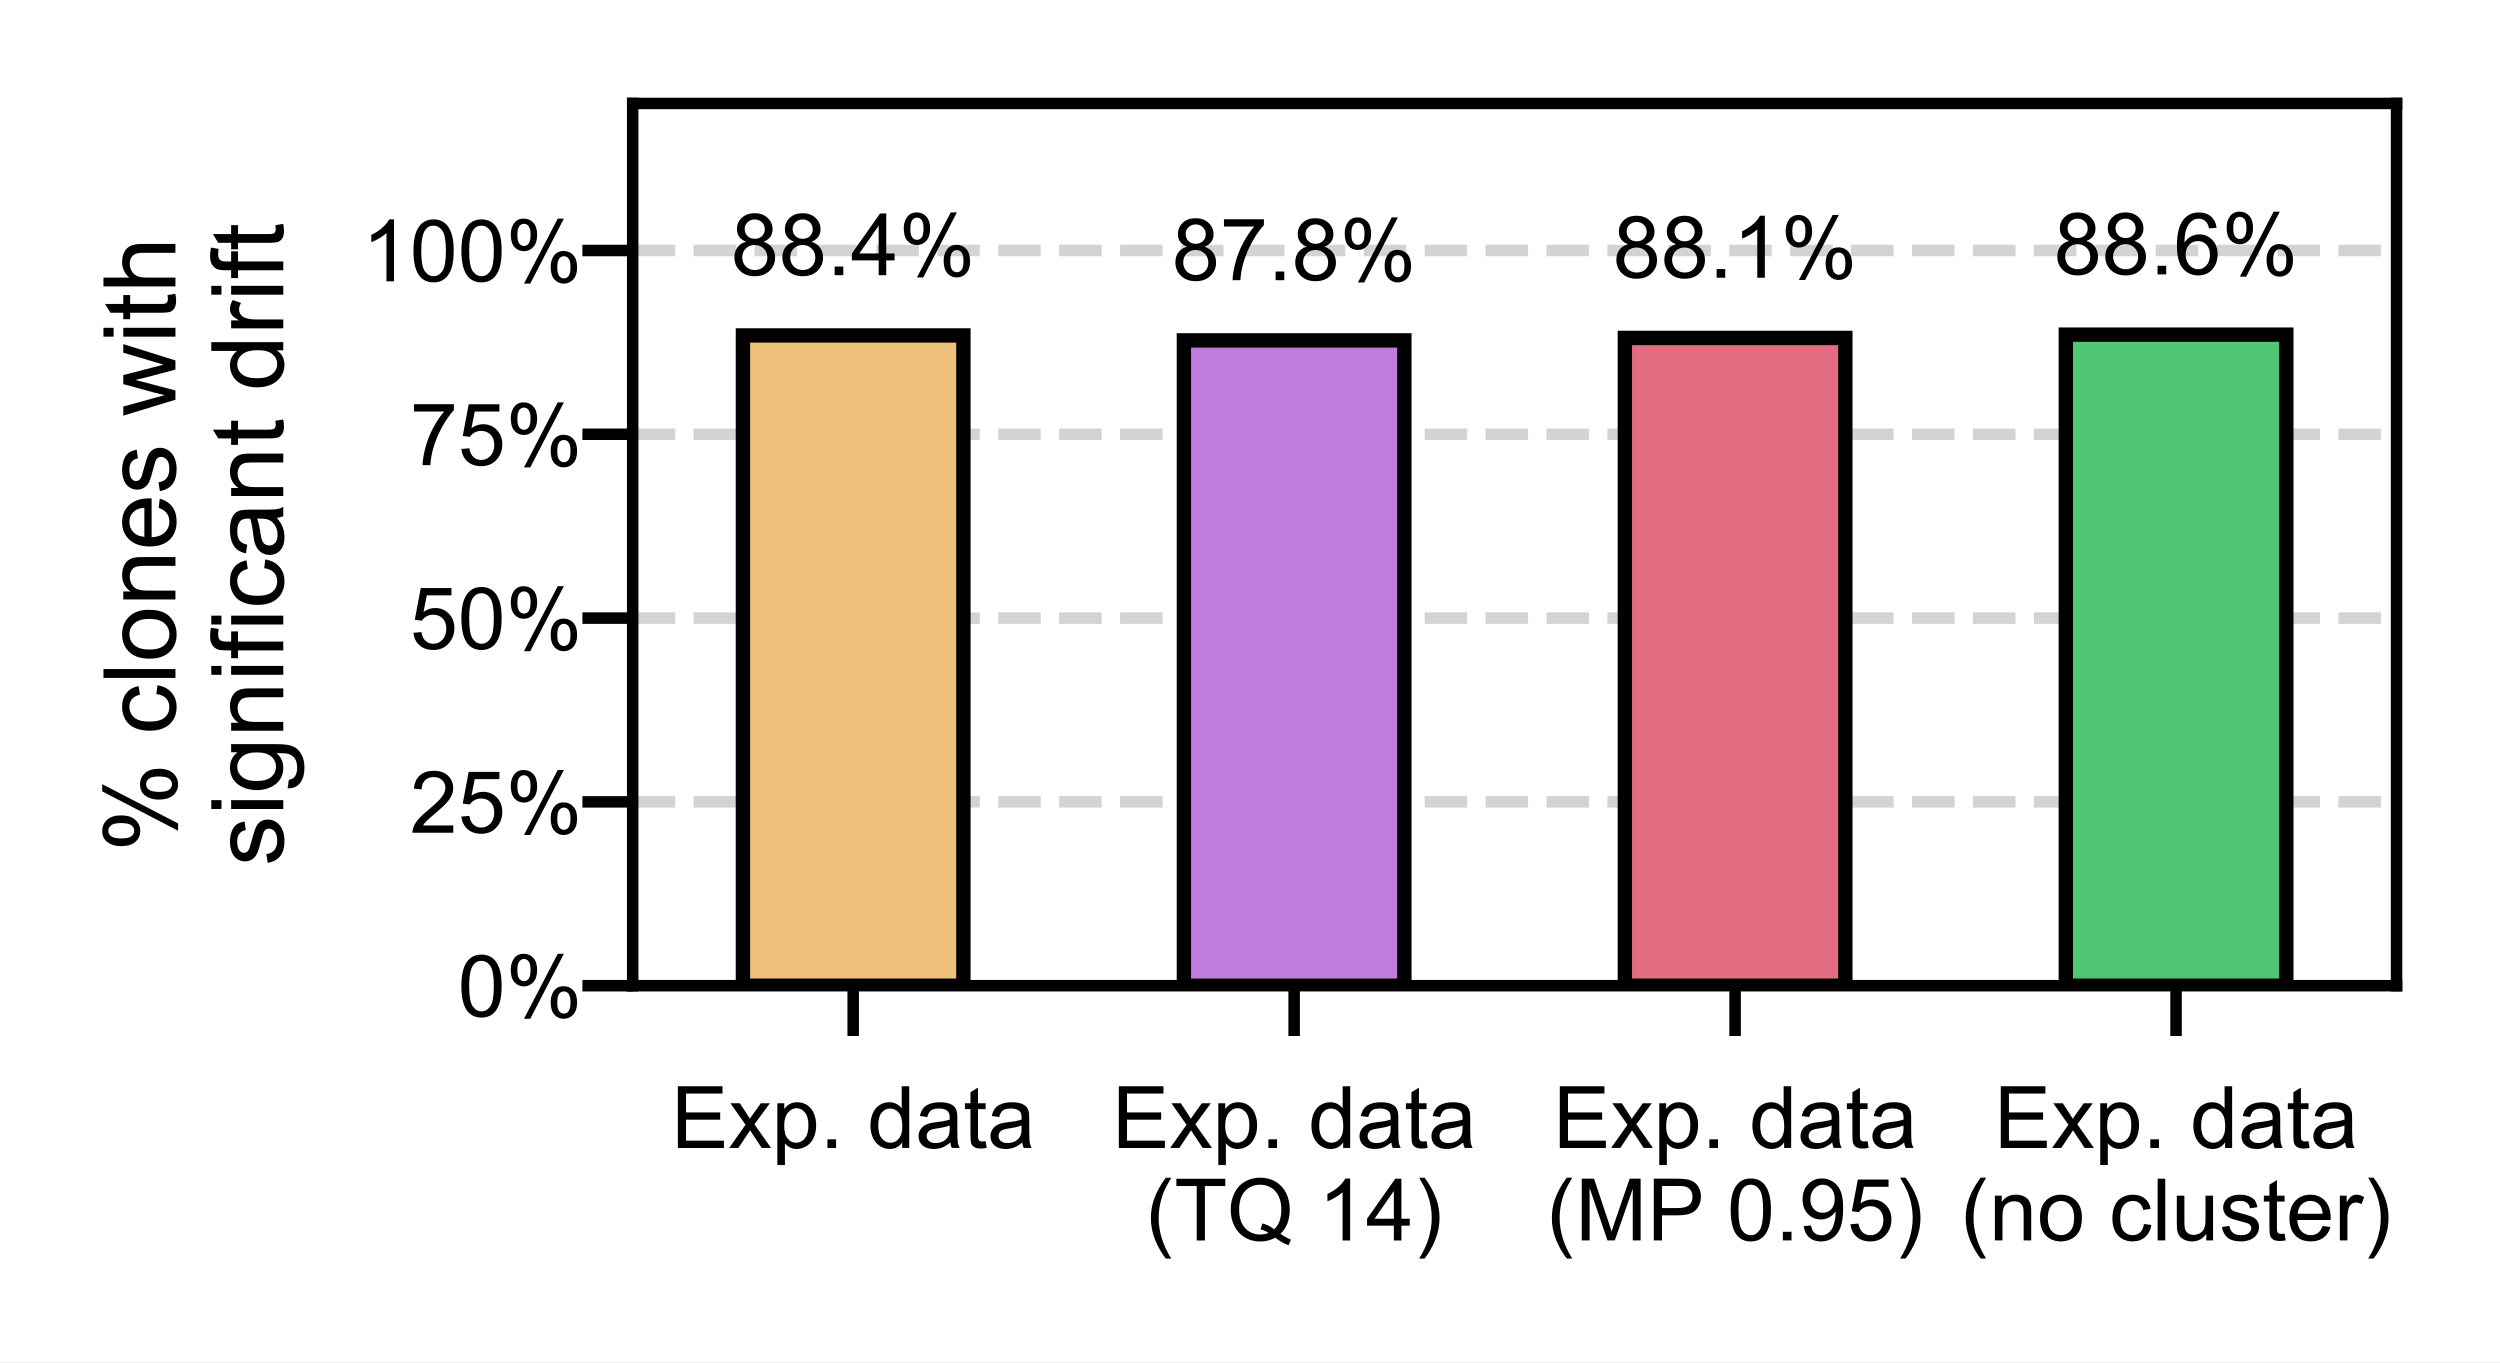
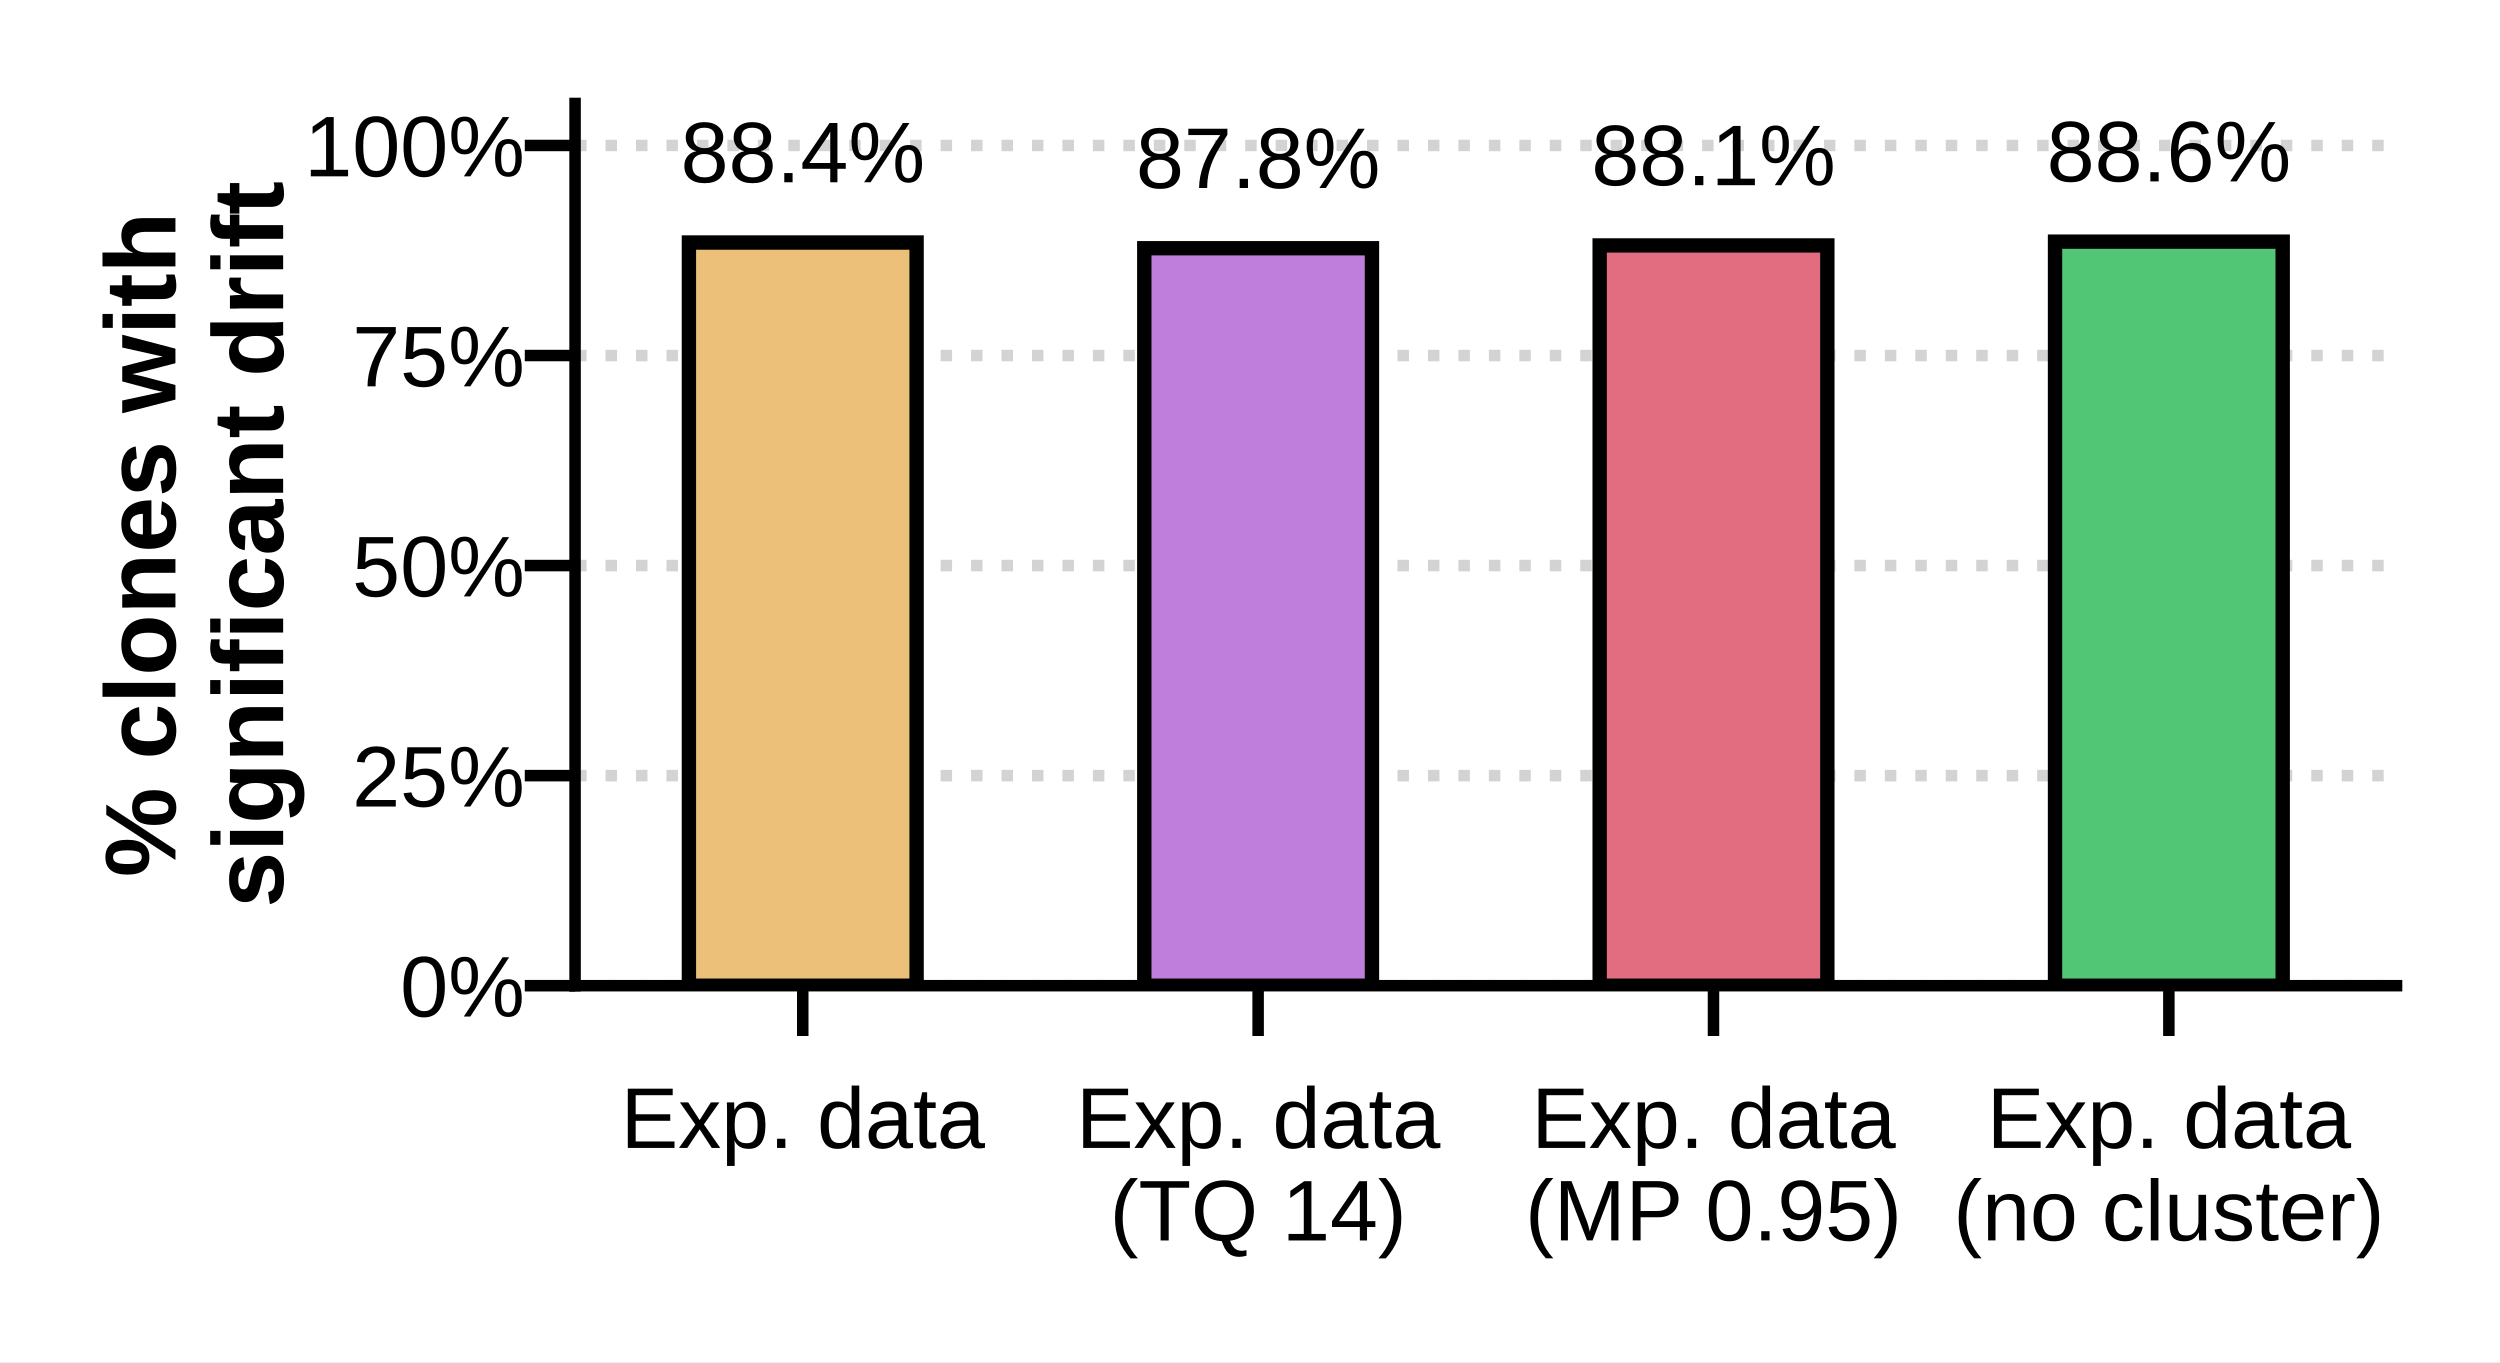
<svg xmlns="http://www.w3.org/2000/svg" xmlns:xlink="http://www.w3.org/1999/xlink" width="174pt" height="94.8pt" viewBox="0 0 174 94.8" version="1.1">
  <defs>
    <style type="text/css">*{stroke-linejoin: round; stroke-linecap: butt}</style>
  </defs>
  <g id="figure_1">
    <g id="patch_1">
      <path d="M 0 94.8  L 174 94.8  L 174 0  L 0 0  z " style="fill: #ffffff" />
    </g>
    <g id="axes_1">
      <g id="patch_2">
-         <path d="M 44.035 68.604  L 166.8 68.604  L 166.8 7.2  L 44.035 7.2  z " style="fill: #ffffff" />
+         <path d="M 40.025 68.604  L 166.8 68.604  L 166.8 7.2  L 40.025 7.2  z " style="fill: #ffffff" />
      </g>
      <g id="matplotlib.axis_1">
        <g id="xtick_1">
          <g id="line2d_1">
            <defs>
-               <path id="m729f05817a" d="M 0 0  L 0 3.5  " style="stroke: #000000; stroke-width: 0.8" />
+               <path id="m76fb6d66a5" d="M 0 0  L 0 3.5  " style="stroke: #000000; stroke-width: 0.8" />
            </defs>
            <g>
-               <use xlink:href="#m729f05817a" x="59.381" y="68.604" style="stroke: #000000; stroke-width: 0.8" />
+               <use xlink:href="#m76fb6d66a5" x="55.872" y="68.604" style="stroke: #000000; stroke-width: 0.8" />
            </g>
          </g>
          <g id="text_1">
-             <g transform="translate(46.70598 79.89833) scale(0.06 -0.06)">
-               <defs>
-                 <path id="ArialMT-45" d="M 506 0  L 506 4581  L 3819 4581  L 3819 4041  L 1113 4041  L 1113 2638  L 3647 2638  L 3647 2100  L 1113 2100  L 1113 541  L 3925 541  L 3925 0  L 506 0  z " transform="scale(0.015625)" />
-                 <path id="ArialMT-78" d="M 47 0  L 1259 1725  L 138 3319  L 841 3319  L 1350 2541  Q 1494 2319 1581 2169  Q 1719 2375 1834 2534  L 2394 3319  L 3066 3319  L 1919 1756  L 3153 0  L 2463 0  L 1781 1031  L 1600 1309  L 728 0  L 47 0  z " transform="scale(0.015625)" />
-                 <path id="ArialMT-70" d="M 422 -1272  L 422 3319  L 934 3319  L 934 2888  Q 1116 3141 1344 3267  Q 1572 3394 1897 3394  Q 2322 3394 2647 3175  Q 2972 2956 3137 2557  Q 3303 2159 3303 1684  Q 3303 1175 3120 767  Q 2938 359 2589 142  Q 2241 -75 1856 -75  Q 1575 -75 1351 44  Q 1128 163 984 344  L 984 -1272  L 422 -1272  z M 931 1641  Q 931 1000 1190 694  Q 1450 388 1819 388  Q 2194 388 2461 705  Q 2728 1022 2728 1688  Q 2728 2322 2467 2637  Q 2206 2953 1844 2953  Q 1484 2953 1207 2617  Q 931 2281 931 1641  z " transform="scale(0.015625)" />
-                 <path id="ArialMT-2e" d="M 581 0  L 581 641  L 1222 641  L 1222 0  L 581 0  z " transform="scale(0.015625)" />
-                 <path id="ArialMT-20" transform="scale(0.015625)" />
-                 <path id="ArialMT-64" d="M 2575 0  L 2575 419  Q 2259 -75 1647 -75  Q 1250 -75 917 144  Q 584 363 401 755  Q 219 1147 219 1656  Q 219 2153 384 2558  Q 550 2963 881 3178  Q 1213 3394 1622 3394  Q 1922 3394 2156 3267  Q 2391 3141 2538 2938  L 2538 4581  L 3097 4581  L 3097 0  L 2575 0  z M 797 1656  Q 797 1019 1065 703  Q 1334 388 1700 388  Q 2069 388 2326 689  Q 2584 991 2584 1609  Q 2584 2291 2321 2609  Q 2059 2928 1675 2928  Q 1300 2928 1048 2622  Q 797 2316 797 1656  z " transform="scale(0.015625)" />
-                 <path id="ArialMT-61" d="M 2588 409  Q 2275 144 1986 34  Q 1697 -75 1366 -75  Q 819 -75 525 192  Q 231 459 231 875  Q 231 1119 342 1320  Q 453 1522 633 1644  Q 813 1766 1038 1828  Q 1203 1872 1538 1913  Q 2219 1994 2541 2106  Q 2544 2222 2544 2253  Q 2544 2597 2384 2738  Q 2169 2928 1744 2928  Q 1347 2928 1158 2789  Q 969 2650 878 2297  L 328 2372  Q 403 2725 575 2942  Q 747 3159 1072 3276  Q 1397 3394 1825 3394  Q 2250 3394 2515 3294  Q 2781 3194 2906 3042  Q 3031 2891 3081 2659  Q 3109 2516 3109 2141  L 3109 1391  Q 3109 606 3145 398  Q 3181 191 3288 0  L 2700 0  Q 2613 175 2588 409  z M 2541 1666  Q 2234 1541 1622 1453  Q 1275 1403 1131 1340  Q 988 1278 909 1158  Q 831 1038 831 891  Q 831 666 1001 516  Q 1172 366 1500 366  Q 1825 366 2078 508  Q 2331 650 2450 897  Q 2541 1088 2541 1459  L 2541 1666  z " transform="scale(0.015625)" />
-                 <path id="ArialMT-74" d="M 1650 503  L 1731 6  Q 1494 -44 1306 -44  Q 1000 -44 831 53  Q 663 150 594 308  Q 525 466 525 972  L 525 2881  L 113 2881  L 113 3319  L 525 3319  L 525 4141  L 1084 4478  L 1084 3319  L 1650 3319  L 1650 2881  L 1084 2881  L 1084 941  Q 1084 700 1114 631  Q 1144 563 1211 522  Q 1278 481 1403 481  Q 1497 481 1650 503  z " transform="scale(0.015625)" />
-               </defs>
-               <use xlink:href="#ArialMT-45" />
-               <use xlink:href="#ArialMT-78" transform="translate(66.69922 0)" />
-               <use xlink:href="#ArialMT-70" transform="translate(116.6992 0)" />
-               <use xlink:href="#ArialMT-2e" transform="translate(172.3145 0)" />
-               <use xlink:href="#ArialMT-20" transform="translate(200.0977 0)" />
-               <use xlink:href="#ArialMT-64" transform="translate(227.8809 0)" />
-               <use xlink:href="#ArialMT-61" transform="translate(283.4961 0)" />
-               <use xlink:href="#ArialMT-74" transform="translate(339.1113 0)" />
-               <use xlink:href="#ArialMT-61" transform="translate(366.8945 0)" />
-             </g>
+             <text style="font-size: 6px; font-family: 'Arial'; text-anchor: middle" x="55.872" y="79.898" transform="rotate(-0 55.8719 79.89833)">Exp. data</text>
          </g>
        </g>
        <g id="xtick_2">
          <g id="line2d_2">
            <g>
-               <use xlink:href="#m729f05817a" x="90.072" y="68.604" style="stroke: #000000; stroke-width: 0.8" />
+               <use xlink:href="#m76fb6d66a5" x="87.566" y="68.604" style="stroke: #000000; stroke-width: 0.8" />
            </g>
          </g>
          <g id="text_2">
-             <g transform="translate(77.39713 79.89833) scale(0.06 -0.06)">
-               <use xlink:href="#ArialMT-45" />
-               <use xlink:href="#ArialMT-78" transform="translate(66.69922 0)" />
-               <use xlink:href="#ArialMT-70" transform="translate(116.6992 0)" />
-               <use xlink:href="#ArialMT-2e" transform="translate(172.3145 0)" />
-               <use xlink:href="#ArialMT-20" transform="translate(200.0977 0)" />
-               <use xlink:href="#ArialMT-64" transform="translate(227.8809 0)" />
-               <use xlink:href="#ArialMT-61" transform="translate(283.4961 0)" />
-               <use xlink:href="#ArialMT-74" transform="translate(339.1113 0)" />
-               <use xlink:href="#ArialMT-61" transform="translate(366.8945 0)" />
-             </g>
-             <g transform="translate(79.73806 86.33671) scale(0.06 -0.06)">
-               <defs>
-                 <path id="ArialMT-28" d="M 1497 -1347  Q 1031 -759 709 28  Q 388 816 388 1659  Q 388 2403 628 3084  Q 909 3875 1497 4659  L 1900 4659  Q 1522 4009 1400 3731  Q 1209 3300 1100 2831  Q 966 2247 966 1656  Q 966 153 1900 -1347  L 1497 -1347  z " transform="scale(0.015625)" />
-                 <path id="ArialMT-54" d="M 1659 0  L 1659 4041  L 150 4041  L 150 4581  L 3781 4581  L 3781 4041  L 2266 4041  L 2266 0  L 1659 0  z " transform="scale(0.015625)" />
-                 <path id="ArialMT-51" d="M 3966 491  Q 4388 200 4744 66  L 4566 -356  Q 4072 -178 3581 206  Q 3072 -78 2456 -78  Q 1834 -78 1328 222  Q 822 522 548 1065  Q 275 1609 275 2291  Q 275 2969 550 3525  Q 825 4081 1333 4372  Q 1841 4663 2469 4663  Q 3103 4663 3612 4361  Q 4122 4059 4389 3517  Q 4656 2975 4656 2294  Q 4656 1728 4484 1276  Q 4313 825 3966 491  z M 2631 1266  Q 3156 1119 3497 828  Q 4031 1316 4031 2294  Q 4031 2850 3842 3265  Q 3653 3681 3289 3911  Q 2925 4141 2472 4141  Q 1794 4141 1347 3677  Q 900 3213 900 2291  Q 900 1397 1342 919  Q 1784 441 2472 441  Q 2797 441 3084 563  Q 2800 747 2484 825  L 2631 1266  z " transform="scale(0.015625)" />
-                 <path id="ArialMT-31" d="M 2384 0  L 1822 0  L 1822 3584  Q 1619 3391 1289 3197  Q 959 3003 697 2906  L 697 3450  Q 1169 3672 1522 3987  Q 1875 4303 2022 4600  L 2384 4600  L 2384 0  z " transform="scale(0.015625)" />
-                 <path id="ArialMT-34" d="M 2069 0  L 2069 1097  L 81 1097  L 81 1613  L 2172 4581  L 2631 4581  L 2631 1613  L 3250 1613  L 3250 1097  L 2631 1097  L 2631 0  L 2069 0  z M 2069 1613  L 2069 3678  L 634 1613  L 2069 1613  z " transform="scale(0.015625)" />
-                 <path id="ArialMT-29" d="M 791 -1347  L 388 -1347  Q 1322 153 1322 1656  Q 1322 2244 1188 2822  Q 1081 3291 891 3722  Q 769 4003 388 4659  L 791 4659  Q 1378 3875 1659 3084  Q 1900 2403 1900 1659  Q 1900 816 1576 28  Q 1253 -759 791 -1347  z " transform="scale(0.015625)" />
-               </defs>
-               <use xlink:href="#ArialMT-28" />
-               <use xlink:href="#ArialMT-54" transform="translate(33.30078 0)" />
-               <use xlink:href="#ArialMT-51" transform="translate(94.38477 0)" />
-               <use xlink:href="#ArialMT-20" transform="translate(172.168 0)" />
-               <use xlink:href="#ArialMT-31" transform="translate(199.9512 0)" />
-               <use xlink:href="#ArialMT-34" transform="translate(255.5664 0)" />
-               <use xlink:href="#ArialMT-29" transform="translate(311.1816 0)" />
-             </g>
+             <text style="font-size: 6px; font-family: 'Arial'" transform="translate(74.89097 79.89833)">Exp. data</text>
+             <text style="font-size: 6px; font-family: 'Arial'" transform="translate(77.23191 86.33671)">(TQ 14)</text>
          </g>
        </g>
        <g id="xtick_3">
          <g id="line2d_3">
            <g>
-               <use xlink:href="#m729f05817a" x="120.763" y="68.604" style="stroke: #000000; stroke-width: 0.8" />
+               <use xlink:href="#m76fb6d66a5" x="119.259" y="68.604" style="stroke: #000000; stroke-width: 0.8" />
            </g>
          </g>
          <g id="text_3">
-             <g transform="translate(108.0883 79.89833) scale(0.06 -0.06)">
-               <use xlink:href="#ArialMT-45" />
-               <use xlink:href="#ArialMT-78" transform="translate(66.69922 0)" />
-               <use xlink:href="#ArialMT-70" transform="translate(116.6992 0)" />
-               <use xlink:href="#ArialMT-2e" transform="translate(172.3145 0)" />
-               <use xlink:href="#ArialMT-20" transform="translate(200.0977 0)" />
-               <use xlink:href="#ArialMT-64" transform="translate(227.8809 0)" />
-               <use xlink:href="#ArialMT-61" transform="translate(283.4961 0)" />
-               <use xlink:href="#ArialMT-74" transform="translate(339.1113 0)" />
-               <use xlink:href="#ArialMT-61" transform="translate(366.8945 0)" />
-             </g>
-             <g transform="translate(107.6458 86.33221) scale(0.06 -0.06)">
-               <defs>
-                 <path id="ArialMT-4d" d="M 475 0  L 475 4581  L 1388 4581  L 2472 1338  Q 2622 884 2691 659  Q 2769 909 2934 1394  L 4031 4581  L 4847 4581  L 4847 0  L 4263 0  L 4263 3834  L 2931 0  L 2384 0  L 1059 3900  L 1059 0  L 475 0  z " transform="scale(0.015625)" />
-                 <path id="ArialMT-50" d="M 494 0  L 494 4581  L 2222 4581  Q 2678 4581 2919 4538  Q 3256 4481 3484 4323  Q 3713 4166 3852 3881  Q 3991 3597 3991 3256  Q 3991 2672 3619 2267  Q 3247 1863 2275 1863  L 1100 1863  L 1100 0  L 494 0  z M 1100 2403  L 2284 2403  Q 2872 2403 3119 2622  Q 3366 2841 3366 3238  Q 3366 3525 3220 3729  Q 3075 3934 2838 4000  Q 2684 4041 2272 4041  L 1100 4041  L 1100 2403  z " transform="scale(0.015625)" />
-                 <path id="ArialMT-30" d="M 266 2259  Q 266 3072 433 3567  Q 600 4063 929 4331  Q 1259 4600 1759 4600  Q 2128 4600 2406 4451  Q 2684 4303 2865 4023  Q 3047 3744 3150 3342  Q 3253 2941 3253 2259  Q 3253 1453 3087 958  Q 2922 463 2592 192  Q 2263 -78 1759 -78  Q 1097 -78 719 397  Q 266 969 266 2259  z M 844 2259  Q 844 1131 1108 757  Q 1372 384 1759 384  Q 2147 384 2411 759  Q 2675 1134 2675 2259  Q 2675 3391 2411 3762  Q 2147 4134 1753 4134  Q 1366 4134 1134 3806  Q 844 3388 844 2259  z " transform="scale(0.015625)" />
-                 <path id="ArialMT-39" d="M 350 1059  L 891 1109  Q 959 728 1153 556  Q 1347 384 1650 384  Q 1909 384 2104 503  Q 2300 622 2425 820  Q 2550 1019 2634 1356  Q 2719 1694 2719 2044  Q 2719 2081 2716 2156  Q 2547 1888 2255 1720  Q 1963 1553 1622 1553  Q 1053 1553 659 1965  Q 266 2378 266 3053  Q 266 3750 677 4175  Q 1088 4600 1706 4600  Q 2153 4600 2523 4359  Q 2894 4119 3086 3673  Q 3278 3228 3278 2384  Q 3278 1506 3087 986  Q 2897 466 2520 194  Q 2144 -78 1638 -78  Q 1100 -78 759 220  Q 419 519 350 1059  z M 2653 3081  Q 2653 3566 2395 3850  Q 2138 4134 1775 4134  Q 1400 4134 1122 3828  Q 844 3522 844 3034  Q 844 2597 1108 2323  Q 1372 2050 1759 2050  Q 2150 2050 2401 2323  Q 2653 2597 2653 3081  z " transform="scale(0.015625)" />
-                 <path id="ArialMT-35" d="M 266 1200  L 856 1250  Q 922 819 1161 601  Q 1400 384 1738 384  Q 2144 384 2425 690  Q 2706 997 2706 1503  Q 2706 1984 2436 2262  Q 2166 2541 1728 2541  Q 1456 2541 1237 2417  Q 1019 2294 894 2097  L 366 2166  L 809 4519  L 3088 4519  L 3088 3981  L 1259 3981  L 1013 2750  Q 1425 3038 1878 3038  Q 2478 3038 2890 2622  Q 3303 2206 3303 1553  Q 3303 931 2941 478  Q 2500 -78 1738 -78  Q 1113 -78 717 272  Q 322 622 266 1200  z " transform="scale(0.015625)" />
-               </defs>
-               <use xlink:href="#ArialMT-28" />
-               <use xlink:href="#ArialMT-4d" transform="translate(33.30078 0)" />
-               <use xlink:href="#ArialMT-50" transform="translate(116.6016 0)" />
-               <use xlink:href="#ArialMT-20" transform="translate(181.5508 0)" />
-               <use xlink:href="#ArialMT-30" transform="translate(209.334 0)" />
-               <use xlink:href="#ArialMT-2e" transform="translate(264.9492 0)" />
-               <use xlink:href="#ArialMT-39" transform="translate(292.7324 0)" />
-               <use xlink:href="#ArialMT-35" transform="translate(348.3477 0)" />
-               <use xlink:href="#ArialMT-29" transform="translate(403.9629 0)" />
-             </g>
+             <text style="font-size: 6px; font-family: 'Arial'" transform="translate(106.5846 79.89833)">Exp. data</text>
+             <text style="font-size: 6px; font-family: 'Arial'" transform="translate(106.1421 86.33221)">(MP 0.95)</text>
          </g>
        </g>
        <g id="xtick_4">
          <g id="line2d_4">
            <g>
-               <use xlink:href="#m729f05817a" x="151.454" y="68.604" style="stroke: #000000; stroke-width: 0.8" />
+               <use xlink:href="#m76fb6d66a5" x="150.953" y="68.604" style="stroke: #000000; stroke-width: 0.8" />
            </g>
          </g>
          <g id="text_4">
-             <g transform="translate(138.7794 79.89833) scale(0.06 -0.06)">
-               <use xlink:href="#ArialMT-45" />
-               <use xlink:href="#ArialMT-78" transform="translate(66.69922 0)" />
-               <use xlink:href="#ArialMT-70" transform="translate(116.6992 0)" />
-               <use xlink:href="#ArialMT-2e" transform="translate(172.3145 0)" />
-               <use xlink:href="#ArialMT-20" transform="translate(200.0977 0)" />
-               <use xlink:href="#ArialMT-64" transform="translate(227.8809 0)" />
-               <use xlink:href="#ArialMT-61" transform="translate(283.4961 0)" />
-               <use xlink:href="#ArialMT-74" transform="translate(339.1113 0)" />
-               <use xlink:href="#ArialMT-61" transform="translate(366.8945 0)" />
-             </g>
-             <g transform="translate(136.4507 86.33221) scale(0.06 -0.06)">
-               <defs>
-                 <path id="ArialMT-6e" d="M 422 0  L 422 3319  L 928 3319  L 928 2847  Q 1294 3394 1984 3394  Q 2284 3394 2536 3286  Q 2788 3178 2913 3003  Q 3038 2828 3088 2588  Q 3119 2431 3119 2041  L 3119 0  L 2556 0  L 2556 2019  Q 2556 2363 2490 2533  Q 2425 2703 2258 2804  Q 2091 2906 1866 2906  Q 1506 2906 1245 2678  Q 984 2450 984 1813  L 984 0  L 422 0  z " transform="scale(0.015625)" />
-                 <path id="ArialMT-6f" d="M 213 1659  Q 213 2581 725 3025  Q 1153 3394 1769 3394  Q 2453 3394 2887 2945  Q 3322 2497 3322 1706  Q 3322 1066 3130 698  Q 2938 331 2570 128  Q 2203 -75 1769 -75  Q 1072 -75 642 372  Q 213 819 213 1659  z M 791 1659  Q 791 1022 1069 705  Q 1347 388 1769 388  Q 2188 388 2466 706  Q 2744 1025 2744 1678  Q 2744 2294 2464 2611  Q 2184 2928 1769 2928  Q 1347 2928 1069 2612  Q 791 2297 791 1659  z " transform="scale(0.015625)" />
-                 <path id="ArialMT-63" d="M 2588 1216  L 3141 1144  Q 3050 572 2676 248  Q 2303 -75 1759 -75  Q 1078 -75 664 370  Q 250 816 250 1647  Q 250 2184 428 2587  Q 606 2991 970 3192  Q 1334 3394 1763 3394  Q 2303 3394 2647 3120  Q 2991 2847 3088 2344  L 2541 2259  Q 2463 2594 2264 2762  Q 2066 2931 1784 2931  Q 1359 2931 1093 2626  Q 828 2322 828 1663  Q 828 994 1084 691  Q 1341 388 1753 388  Q 2084 388 2306 591  Q 2528 794 2588 1216  z " transform="scale(0.015625)" />
-                 <path id="ArialMT-6c" d="M 409 0  L 409 4581  L 972 4581  L 972 0  L 409 0  z " transform="scale(0.015625)" />
-                 <path id="ArialMT-75" d="M 2597 0  L 2597 488  Q 2209 -75 1544 -75  Q 1250 -75 995 37  Q 741 150 617 320  Q 494 491 444 738  Q 409 903 409 1263  L 409 3319  L 972 3319  L 972 1478  Q 972 1038 1006 884  Q 1059 663 1231 536  Q 1403 409 1656 409  Q 1909 409 2131 539  Q 2353 669 2445 892  Q 2538 1116 2538 1541  L 2538 3319  L 3100 3319  L 3100 0  L 2597 0  z " transform="scale(0.015625)" />
-                 <path id="ArialMT-73" d="M 197 991  L 753 1078  Q 800 744 1014 566  Q 1228 388 1613 388  Q 2000 388 2187 545  Q 2375 703 2375 916  Q 2375 1106 2209 1216  Q 2094 1291 1634 1406  Q 1016 1563 777 1677  Q 538 1791 414 1992  Q 291 2194 291 2438  Q 291 2659 392 2848  Q 494 3038 669 3163  Q 800 3259 1026 3326  Q 1253 3394 1513 3394  Q 1903 3394 2198 3281  Q 2494 3169 2634 2976  Q 2775 2784 2828 2463  L 2278 2388  Q 2241 2644 2061 2787  Q 1881 2931 1553 2931  Q 1166 2931 1000 2803  Q 834 2675 834 2503  Q 834 2394 903 2306  Q 972 2216 1119 2156  Q 1203 2125 1616 2013  Q 2213 1853 2448 1751  Q 2684 1650 2818 1456  Q 2953 1263 2953 975  Q 2953 694 2789 445  Q 2625 197 2315 61  Q 2006 -75 1616 -75  Q 969 -75 630 194  Q 291 463 197 991  z " transform="scale(0.015625)" />
-                 <path id="ArialMT-65" d="M 2694 1069  L 3275 997  Q 3138 488 2766 206  Q 2394 -75 1816 -75  Q 1088 -75 661 373  Q 234 822 234 1631  Q 234 2469 665 2931  Q 1097 3394 1784 3394  Q 2450 3394 2872 2941  Q 3294 2488 3294 1666  Q 3294 1616 3291 1516  L 816 1516  Q 847 969 1125 678  Q 1403 388 1819 388  Q 2128 388 2347 550  Q 2566 713 2694 1069  z M 847 1978  L 2700 1978  Q 2663 2397 2488 2606  Q 2219 2931 1791 2931  Q 1403 2931 1139 2672  Q 875 2413 847 1978  z " transform="scale(0.015625)" />
-                 <path id="ArialMT-72" d="M 416 0  L 416 3319  L 922 3319  L 922 2816  Q 1116 3169 1280 3281  Q 1444 3394 1641 3394  Q 1925 3394 2219 3213  L 2025 2691  Q 1819 2813 1613 2813  Q 1428 2813 1281 2702  Q 1134 2591 1072 2394  Q 978 2094 978 1738  L 978 0  L 416 0  z " transform="scale(0.015625)" />
-               </defs>
-               <use xlink:href="#ArialMT-28" />
-               <use xlink:href="#ArialMT-6e" transform="translate(33.30078 0)" />
-               <use xlink:href="#ArialMT-6f" transform="translate(88.91602 0)" />
-               <use xlink:href="#ArialMT-20" transform="translate(144.5312 0)" />
-               <use xlink:href="#ArialMT-63" transform="translate(172.3145 0)" />
-               <use xlink:href="#ArialMT-6c" transform="translate(222.3145 0)" />
-               <use xlink:href="#ArialMT-75" transform="translate(244.5312 0)" />
-               <use xlink:href="#ArialMT-73" transform="translate(300.1465 0)" />
-               <use xlink:href="#ArialMT-74" transform="translate(350.1465 0)" />
-               <use xlink:href="#ArialMT-65" transform="translate(377.9297 0)" />
-               <use xlink:href="#ArialMT-72" transform="translate(433.5449 0)" />
-               <use xlink:href="#ArialMT-29" transform="translate(466.8457 0)" />
-             </g>
+             <text style="font-size: 6px; font-family: 'Arial'" transform="translate(138.2782 79.89833)">Exp. data</text>
+             <text style="font-size: 6px; font-family: 'Arial'" transform="translate(135.9494 86.33221)">(no cluster)</text>
          </g>
        </g>
      </g>
      <g id="matplotlib.axis_2">
        <g id="ytick_1">
          <g id="line2d_5">
-             <path d="M 44.035 68.604  L 166.8 68.604  " clip-path="url(#p6e0a53ef90)" style="fill: none; stroke-dasharray: 2.96,1.28; stroke-dashoffset: 0; stroke: #d3d3d3; stroke-width: 0.8" />
+             <path d="M 40.025 68.604  L 166.8 68.604  " clip-path="url(#p32e4dee6fc)" style="fill: none; stroke-dasharray: 0.8,1.32; stroke-dashoffset: 0; stroke: #d3d3d3; stroke-width: 0.8" />
          </g>
          <g id="line2d_6">
            <defs>
-               <path id="mc2f9fcae15" d="M 0 0  L -3.5 0  " style="stroke: #000000; stroke-width: 0.8" />
+               <path id="m2315d696a0" d="M 0 0  L -3.5 0  " style="stroke: #000000; stroke-width: 0.8" />
            </defs>
            <g>
-               <use xlink:href="#mc2f9fcae15" x="44.035" y="68.604" style="stroke: #000000; stroke-width: 0.8" />
+               <use xlink:href="#m2315d696a0" x="40.025" y="68.604" style="stroke: #000000; stroke-width: 0.8" />
            </g>
          </g>
          <g id="text_5">
-             <g transform="translate(31.86306 70.75099) scale(0.06 -0.06)">
-               <defs>
-                 <path id="ArialMT-25" d="M 372 3481  Q 372 3972 619 4315  Q 866 4659 1334 4659  Q 1766 4659 2048 4351  Q 2331 4044 2331 3447  Q 2331 2866 2045 2552  Q 1759 2238 1341 2238  Q 925 2238 648 2547  Q 372 2856 372 3481  z M 1350 4272  Q 1141 4272 1002 4090  Q 863 3909 863 3425  Q 863 2984 1003 2804  Q 1144 2625 1350 2625  Q 1563 2625 1702 2806  Q 1841 2988 1841 3469  Q 1841 3913 1700 4092  Q 1559 4272 1350 4272  z M 1353 -169  L 3859 4659  L 4316 4659  L 1819 -169  L 1353 -169  z M 3334 1075  Q 3334 1569 3581 1911  Q 3828 2253 4300 2253  Q 4731 2253 5014 1945  Q 5297 1638 5297 1041  Q 5297 459 5011 145  Q 4725 -169 4303 -169  Q 3888 -169 3611 142  Q 3334 453 3334 1075  z M 4316 1866  Q 4103 1866 3964 1684  Q 3825 1503 3825 1019  Q 3825 581 3965 400  Q 4106 219 4313 219  Q 4528 219 4667 400  Q 4806 581 4806 1063  Q 4806 1506 4665 1686  Q 4525 1866 4316 1866  z " transform="scale(0.015625)" />
-               </defs>
-               <use xlink:href="#ArialMT-30" />
-               <use xlink:href="#ArialMT-25" transform="translate(55.61523 0)" />
-             </g>
+             <text style="font-size: 6px; font-family: 'Arial'; text-anchor: end" x="36.525" y="70.751" transform="rotate(-0 36.52509 70.75099)">0%</text>
          </g>
        </g>
        <g id="ytick_2">
          <g id="line2d_7">
-             <path d="M 44.035 55.811  L 166.8 55.811  " clip-path="url(#p6e0a53ef90)" style="fill: none; stroke-dasharray: 2.96,1.28; stroke-dashoffset: 0; stroke: #d3d3d3; stroke-width: 0.8" />
+             <path d="M 40.025 53.984  L 166.8 53.984  " clip-path="url(#p32e4dee6fc)" style="fill: none; stroke-dasharray: 0.8,1.32; stroke-dashoffset: 0; stroke: #d3d3d3; stroke-width: 0.8" />
          </g>
          <g id="line2d_8">
            <g>
-               <use xlink:href="#mc2f9fcae15" x="44.035" y="55.811" style="stroke: #000000; stroke-width: 0.8" />
+               <use xlink:href="#m2315d696a0" x="40.025" y="53.984" style="stroke: #000000; stroke-width: 0.8" />
            </g>
          </g>
          <g id="text_6">
-             <g transform="translate(28.5265 57.95856) scale(0.06 -0.06)">
-               <defs>
-                 <path id="ArialMT-32" d="M 3222 541  L 3222 0  L 194 0  Q 188 203 259 391  Q 375 700 629 1000  Q 884 1300 1366 1694  Q 2113 2306 2375 2664  Q 2638 3022 2638 3341  Q 2638 3675 2398 3904  Q 2159 4134 1775 4134  Q 1369 4134 1125 3890  Q 881 3647 878 3216  L 300 3275  Q 359 3922 746 4261  Q 1134 4600 1788 4600  Q 2447 4600 2831 4234  Q 3216 3869 3216 3328  Q 3216 3053 3103 2787  Q 2991 2522 2730 2228  Q 2469 1934 1863 1422  Q 1356 997 1212 845  Q 1069 694 975 541  L 3222 541  z " transform="scale(0.015625)" />
-               </defs>
-               <use xlink:href="#ArialMT-32" />
-               <use xlink:href="#ArialMT-35" transform="translate(55.61523 0)" />
-               <use xlink:href="#ArialMT-25" transform="translate(111.2305 0)" />
-             </g>
+             <text style="font-size: 6px; font-family: 'Arial'; text-anchor: end" x="36.525" y="56.131" transform="rotate(-0 36.52509 56.13107)">25%</text>
          </g>
        </g>
        <g id="ytick_3">
          <g id="line2d_9">
-             <path d="M 44.035 43.019  L 166.8 43.019  " clip-path="url(#p6e0a53ef90)" style="fill: none; stroke-dasharray: 2.96,1.28; stroke-dashoffset: 0; stroke: #d3d3d3; stroke-width: 0.8" />
+             <path d="M 40.025 39.364  L 166.8 39.364  " clip-path="url(#p32e4dee6fc)" style="fill: none; stroke-dasharray: 0.8,1.32; stroke-dashoffset: 0; stroke: #d3d3d3; stroke-width: 0.8" />
          </g>
          <g id="line2d_10">
            <g>
-               <use xlink:href="#mc2f9fcae15" x="44.035" y="43.019" style="stroke: #000000; stroke-width: 0.8" />
+               <use xlink:href="#m2315d696a0" x="40.025" y="39.364" style="stroke: #000000; stroke-width: 0.8" />
            </g>
          </g>
          <g id="text_7">
-             <g transform="translate(28.5265 45.16614) scale(0.06 -0.06)">
-               <use xlink:href="#ArialMT-35" />
-               <use xlink:href="#ArialMT-30" transform="translate(55.61523 0)" />
-               <use xlink:href="#ArialMT-25" transform="translate(111.2305 0)" />
-             </g>
+             <text style="font-size: 6px; font-family: 'Arial'; text-anchor: end" x="36.525" y="41.511" transform="rotate(-0 36.52509 41.51116)">50%</text>
          </g>
        </g>
        <g id="ytick_4">
          <g id="line2d_11">
-             <path d="M 44.035 30.226  L 166.8 30.226  " clip-path="url(#p6e0a53ef90)" style="fill: none; stroke-dasharray: 2.96,1.28; stroke-dashoffset: 0; stroke: #d3d3d3; stroke-width: 0.8" />
+             <path d="M 40.025 24.744  L 166.8 24.744  " clip-path="url(#p32e4dee6fc)" style="fill: none; stroke-dasharray: 0.8,1.32; stroke-dashoffset: 0; stroke: #d3d3d3; stroke-width: 0.8" />
          </g>
          <g id="line2d_12">
            <g>
-               <use xlink:href="#mc2f9fcae15" x="44.035" y="30.226" style="stroke: #000000; stroke-width: 0.8" />
+               <use xlink:href="#m2315d696a0" x="40.025" y="24.744" style="stroke: #000000; stroke-width: 0.8" />
            </g>
          </g>
          <g id="text_8">
-             <g transform="translate(28.5265 32.37371) scale(0.06 -0.06)">
-               <defs>
-                 <path id="ArialMT-37" d="M 303 3981  L 303 4522  L 3269 4522  L 3269 4084  Q 2831 3619 2401 2847  Q 1972 2075 1738 1259  Q 1569 684 1522 0  L 944 0  Q 953 541 1156 1306  Q 1359 2072 1739 2783  Q 2119 3494 2547 3981  L 303 3981  z " transform="scale(0.015625)" />
-               </defs>
-               <use xlink:href="#ArialMT-37" />
-               <use xlink:href="#ArialMT-35" transform="translate(55.61523 0)" />
-               <use xlink:href="#ArialMT-25" transform="translate(111.2305 0)" />
-             </g>
+             <text style="font-size: 6px; font-family: 'Arial'; text-anchor: end" x="36.525" y="26.891" transform="rotate(-0 36.52509 26.89124)">75%</text>
          </g>
        </g>
        <g id="ytick_5">
          <g id="line2d_13">
-             <path d="M 44.035 17.434  L 166.8 17.434  " clip-path="url(#p6e0a53ef90)" style="fill: none; stroke-dasharray: 2.96,1.28; stroke-dashoffset: 0; stroke: #d3d3d3; stroke-width: 0.8" />
+             <path d="M 40.025 10.124  L 166.8 10.124  " clip-path="url(#p32e4dee6fc)" style="fill: none; stroke-dasharray: 0.8,1.32; stroke-dashoffset: 0; stroke: #d3d3d3; stroke-width: 0.8" />
          </g>
          <g id="line2d_14">
            <g>
-               <use xlink:href="#mc2f9fcae15" x="44.035" y="17.434" style="stroke: #000000; stroke-width: 0.8" />
+               <use xlink:href="#m2315d696a0" x="40.025" y="10.124" style="stroke: #000000; stroke-width: 0.8" />
            </g>
          </g>
          <g id="text_9">
-             <g transform="translate(25.18994 19.58129) scale(0.06 -0.06)">
-               <use xlink:href="#ArialMT-31" />
-               <use xlink:href="#ArialMT-30" transform="translate(55.61523 0)" />
-               <use xlink:href="#ArialMT-30" transform="translate(111.2305 0)" />
-               <use xlink:href="#ArialMT-25" transform="translate(166.8457 0)" />
-             </g>
+             <text style="font-size: 6px; font-family: 'Arial'; text-anchor: end" x="36.525" y="12.271" transform="rotate(-0 36.52509 12.27133)">100%</text>
          </g>
        </g>
        <g id="text_10">
-           <g transform="translate(12.21047 59.2994) rotate(-90) scale(0.07 -0.07)">
-             <defs>
-               <path id="ArialMT-77" d="M 1034 0  L 19 3319  L 600 3319  L 1128 1403  L 1325 691  Q 1338 744 1497 1375  L 2025 3319  L 2603 3319  L 3100 1394  L 3266 759  L 3456 1400  L 4025 3319  L 4572 3319  L 3534 0  L 2950 0  L 2422 1988  L 2294 2553  L 1622 0  L 1034 0  z " transform="scale(0.015625)" />
-               <path id="ArialMT-69" d="M 425 3934  L 425 4581  L 988 4581  L 988 3934  L 425 3934  z M 425 0  L 425 3319  L 988 3319  L 988 0  L 425 0  z " transform="scale(0.015625)" />
-               <path id="ArialMT-68" d="M 422 0  L 422 4581  L 984 4581  L 984 2938  Q 1378 3394 1978 3394  Q 2347 3394 2619 3248  Q 2891 3103 3008 2847  Q 3125 2591 3125 2103  L 3125 0  L 2563 0  L 2563 2103  Q 2563 2525 2380 2717  Q 2197 2909 1863 2909  Q 1613 2909 1392 2779  Q 1172 2650 1078 2428  Q 984 2206 984 1816  L 984 0  L 422 0  z " transform="scale(0.015625)" />
-             </defs>
-             <use xlink:href="#ArialMT-25" />
-             <use xlink:href="#ArialMT-20" transform="translate(88.91602 0)" />
-             <use xlink:href="#ArialMT-63" transform="translate(116.6992 0)" />
-             <use xlink:href="#ArialMT-6c" transform="translate(166.6992 0)" />
-             <use xlink:href="#ArialMT-6f" transform="translate(188.916 0)" />
-             <use xlink:href="#ArialMT-6e" transform="translate(244.5312 0)" />
-             <use xlink:href="#ArialMT-65" transform="translate(300.1465 0)" />
-             <use xlink:href="#ArialMT-73" transform="translate(355.7617 0)" />
-             <use xlink:href="#ArialMT-20" transform="translate(405.7617 0)" />
-             <use xlink:href="#ArialMT-77" transform="translate(433.5449 0)" />
-             <use xlink:href="#ArialMT-69" transform="translate(505.7617 0)" />
-             <use xlink:href="#ArialMT-74" transform="translate(527.9785 0)" />
-             <use xlink:href="#ArialMT-68" transform="translate(555.7617 0)" />
-           </g>
-           <g transform="translate(19.71666 60.2712) rotate(-90) scale(0.07 -0.07)">
-             <defs>
-               <path id="ArialMT-67" d="M 319 -275  L 866 -356  Q 900 -609 1056 -725  Q 1266 -881 1628 -881  Q 2019 -881 2231 -725  Q 2444 -569 2519 -288  Q 2563 -116 2559 434  Q 2191 0 1641 0  Q 956 0 581 494  Q 206 988 206 1678  Q 206 2153 378 2554  Q 550 2956 876 3175  Q 1203 3394 1644 3394  Q 2231 3394 2613 2919  L 2613 3319  L 3131 3319  L 3131 450  Q 3131 -325 2973 -648  Q 2816 -972 2473 -1159  Q 2131 -1347 1631 -1347  Q 1038 -1347 672 -1080  Q 306 -813 319 -275  z M 784 1719  Q 784 1066 1043 766  Q 1303 466 1694 466  Q 2081 466 2343 764  Q 2606 1063 2606 1700  Q 2606 2309 2336 2618  Q 2066 2928 1684 2928  Q 1309 2928 1046 2623  Q 784 2319 784 1719  z " transform="scale(0.015625)" />
-               <path id="ArialMT-66" d="M 556 0  L 556 2881  L 59 2881  L 59 3319  L 556 3319  L 556 3672  Q 556 4006 616 4169  Q 697 4388 901 4523  Q 1106 4659 1475 4659  Q 1713 4659 2000 4603  L 1916 4113  Q 1741 4144 1584 4144  Q 1328 4144 1222 4034  Q 1116 3925 1116 3625  L 1116 3319  L 1763 3319  L 1763 2881  L 1116 2881  L 1116 0  L 556 0  z " transform="scale(0.015625)" />
-             </defs>
-             <use xlink:href="#ArialMT-73" />
-             <use xlink:href="#ArialMT-69" transform="translate(50 0)" />
-             <use xlink:href="#ArialMT-67" transform="translate(72.2168 0)" />
-             <use xlink:href="#ArialMT-6e" transform="translate(127.832 0)" />
-             <use xlink:href="#ArialMT-69" transform="translate(183.4473 0)" />
-             <use xlink:href="#ArialMT-66" transform="translate(205.6641 0)" />
-             <use xlink:href="#ArialMT-69" transform="translate(233.4473 0)" />
-             <use xlink:href="#ArialMT-63" transform="translate(255.6641 0)" />
-             <use xlink:href="#ArialMT-61" transform="translate(305.6641 0)" />
-             <use xlink:href="#ArialMT-6e" transform="translate(361.2793 0)" />
-             <use xlink:href="#ArialMT-74" transform="translate(416.8945 0)" />
-             <use xlink:href="#ArialMT-20" transform="translate(444.6777 0)" />
-             <use xlink:href="#ArialMT-64" transform="translate(472.4609 0)" />
-             <use xlink:href="#ArialMT-72" transform="translate(528.0762 0)" />
-             <use xlink:href="#ArialMT-69" transform="translate(561.377 0)" />
-             <use xlink:href="#ArialMT-66" transform="translate(583.5938 0)" />
-             <use xlink:href="#ArialMT-74" transform="translate(611.377 0)" />
-           </g>
+           <text style="font-weight: 700; font-size: 7px; font-family: 'Arial'" transform="translate(12.21047 61.04339) rotate(-90)">% clones with</text>
+           <text style="font-weight: 700; font-size: 7px; font-family: 'Arial'" transform="translate(19.70681 63.17729) rotate(-90)">significant drift</text>
        </g>
      </g>
      <g id="patch_3">
-         <path d="M 51.708 68.604  L 67.053 68.604  L 67.053 23.345  L 51.708 23.345  z " clip-path="url(#p6e0a53ef90)" style="fill: #ecc079; stroke: #000000; stroke-linejoin: miter" />
+         <path d="M 47.948 68.604  L 63.795 68.604  L 63.795 16.88  L 47.948 16.88  z " clip-path="url(#p32e4dee6fc)" style="fill: #ecc079; stroke: #000000; stroke-linejoin: miter" />
      </g>
      <g id="line2d_15">
-         <path clip-path="url(#p6e0a53ef90)" style="fill: none; stroke: #424242; stroke-width: 2.25; stroke-linecap: square" />
+         <path clip-path="url(#p32e4dee6fc)" style="fill: none; stroke: #424242; stroke-width: 2.25; stroke-linecap: square" />
      </g>
      <g id="patch_4">
-         <path d="M 82.399 68.604  L 97.744 68.604  L 97.744 23.692  L 82.399 23.692  z " clip-path="url(#p6e0a53ef90)" style="fill: #bf7edb; stroke: #000000; stroke-linejoin: miter" />
+         <path d="M 79.642 68.604  L 95.489 68.604  L 95.489 17.276  L 79.642 17.276  z " clip-path="url(#p32e4dee6fc)" style="fill: #bf7edb; stroke: #000000; stroke-linejoin: miter" />
      </g>
      <g id="line2d_16">
-         <path clip-path="url(#p6e0a53ef90)" style="fill: none; stroke: #424242; stroke-width: 2.25; stroke-linecap: square" />
+         <path clip-path="url(#p32e4dee6fc)" style="fill: none; stroke: #424242; stroke-width: 2.25; stroke-linecap: square" />
      </g>
      <g id="patch_5">
-         <path d="M 113.09 68.604  L 128.436 68.604  L 128.436 23.521  L 113.09 23.521  z " clip-path="url(#p6e0a53ef90)" style="fill: #e36d80; stroke: #000000; stroke-linejoin: miter" />
+         <path d="M 111.336 68.604  L 127.183 68.604  L 127.183 17.081  L 111.336 17.081  z " clip-path="url(#p32e4dee6fc)" style="fill: #e36d80; stroke: #000000; stroke-linejoin: miter" />
      </g>
      <g id="line2d_17">
-         <path clip-path="url(#p6e0a53ef90)" style="fill: none; stroke: #424242; stroke-width: 2.25; stroke-linecap: square" />
+         <path clip-path="url(#p32e4dee6fc)" style="fill: none; stroke: #424242; stroke-width: 2.25; stroke-linecap: square" />
      </g>
      <g id="patch_6">
-         <path d="M 143.781 68.604  L 159.127 68.604  L 159.127 23.291  L 143.781 23.291  z " clip-path="url(#p6e0a53ef90)" style="fill: #51c776; stroke: #000000; stroke-linejoin: miter" />
+         <path d="M 143.029 68.604  L 158.876 68.604  L 158.876 16.817  L 143.029 16.817  z " clip-path="url(#p32e4dee6fc)" style="fill: #51c776; stroke: #000000; stroke-linejoin: miter" />
      </g>
      <g id="line2d_18">
-         <path clip-path="url(#p6e0a53ef90)" style="fill: none; stroke: #424242; stroke-width: 2.25; stroke-linecap: square" />
+         <path clip-path="url(#p32e4dee6fc)" style="fill: none; stroke: #424242; stroke-width: 2.25; stroke-linecap: square" />
      </g>
      <g id="patch_7">
-         <path d="M 44.035 68.604  L 44.035 7.2  " style="fill: none; stroke: #000000; stroke-width: 0.8; stroke-linejoin: miter; stroke-linecap: square" />
+         <path d="M 40.025 68.604  L 40.025 7.2  " style="fill: none; stroke: #000000; stroke-width: 0.8; stroke-linejoin: miter; stroke-linecap: square" />
      </g>
      <g id="patch_8">
-         <path d="M 166.8 68.604  L 166.8 7.2  " style="fill: none; stroke: #000000; stroke-width: 0.8; stroke-linejoin: miter; stroke-linecap: square" />
-       </g>
-       <g id="patch_9">
-         <path d="M 44.035 68.604  L 166.8 68.604  " style="fill: none; stroke: #000000; stroke-width: 0.8; stroke-linejoin: miter; stroke-linecap: square" />
-       </g>
-       <g id="patch_10">
-         <path d="M 44.035 7.2  L 166.8 7.2  " style="fill: none; stroke: #000000; stroke-width: 0.8; stroke-linejoin: miter; stroke-linecap: square" />
+         <path d="M 40.025 68.604  L 166.8 68.604  " style="fill: none; stroke: #000000; stroke-width: 0.8; stroke-linejoin: miter; stroke-linecap: square" />
      </g>
      <g id="text_11">
-         <g transform="translate(50.87457 19.15274) scale(0.06 -0.06)">
-           <defs>
-             <path id="ArialMT-38" d="M 1131 2484  Q 781 2613 612 2850  Q 444 3088 444 3419  Q 444 3919 803 4259  Q 1163 4600 1759 4600  Q 2359 4600 2725 4251  Q 3091 3903 3091 3403  Q 3091 3084 2923 2848  Q 2756 2613 2416 2484  Q 2838 2347 3058 2040  Q 3278 1734 3278 1309  Q 3278 722 2862 322  Q 2447 -78 1769 -78  Q 1091 -78 675 323  Q 259 725 259 1325  Q 259 1772 486 2073  Q 713 2375 1131 2484  z M 1019 3438  Q 1019 3113 1228 2906  Q 1438 2700 1772 2700  Q 2097 2700 2305 2904  Q 2513 3109 2513 3406  Q 2513 3716 2298 3927  Q 2084 4138 1766 4138  Q 1444 4138 1231 3931  Q 1019 3725 1019 3438  z M 838 1322  Q 838 1081 952 856  Q 1066 631 1291 507  Q 1516 384 1775 384  Q 2178 384 2440 643  Q 2703 903 2703 1303  Q 2703 1709 2433 1975  Q 2163 2241 1756 2241  Q 1359 2241 1098 1978  Q 838 1716 838 1322  z " transform="scale(0.015625)" />
-           </defs>
-           <use xlink:href="#ArialMT-38" />
-           <use xlink:href="#ArialMT-38" transform="translate(55.61523 0)" />
-           <use xlink:href="#ArialMT-2e" transform="translate(111.2305 0)" />
-           <use xlink:href="#ArialMT-34" transform="translate(139.0137 0)" />
-           <use xlink:href="#ArialMT-25" transform="translate(194.6289 0)" />
-         </g>
+         <text style="font-size: 6px; font-family: 'Arial'; text-anchor: middle" x="55.872" y="12.687" transform="rotate(-0 55.8719 12.68726)">88.4%</text>
      </g>
      <g id="text_12">
-         <g transform="translate(81.56572 19.49961) scale(0.06 -0.06)">
-           <use xlink:href="#ArialMT-38" />
-           <use xlink:href="#ArialMT-37" transform="translate(55.61523 0)" />
-           <use xlink:href="#ArialMT-2e" transform="translate(111.2305 0)" />
-           <use xlink:href="#ArialMT-38" transform="translate(139.0137 0)" />
-           <use xlink:href="#ArialMT-25" transform="translate(194.6289 0)" />
-         </g>
+         <text style="font-size: 6px; font-family: 'Arial'; text-anchor: middle" x="87.566" y="13.084" transform="rotate(-0 87.5655 13.08367)">87.8%</text>
      </g>
      <g id="text_13">
-         <g transform="translate(112.2569 19.32854) scale(0.06 -0.06)">
-           <use xlink:href="#ArialMT-38" />
-           <use xlink:href="#ArialMT-38" transform="translate(55.61523 0)" />
-           <use xlink:href="#ArialMT-2e" transform="translate(111.2305 0)" />
-           <use xlink:href="#ArialMT-31" transform="translate(139.0137 0)" />
-           <use xlink:href="#ArialMT-25" transform="translate(194.6289 0)" />
-         </g>
+         <text style="font-size: 6px; font-family: 'Arial'; text-anchor: middle" x="119.259" y="12.888" transform="rotate(-0 119.2591 12.88817)">88.1%</text>
      </g>
      <g id="text_14">
-         <g transform="translate(142.948 19.09821) scale(0.06 -0.06)">
-           <defs>
-             <path id="ArialMT-36" d="M 3184 3459  L 2625 3416  Q 2550 3747 2413 3897  Q 2184 4138 1850 4138  Q 1581 4138 1378 3988  Q 1113 3794 959 3422  Q 806 3050 800 2363  Q 1003 2672 1297 2822  Q 1591 2972 1913 2972  Q 2475 2972 2870 2558  Q 3266 2144 3266 1488  Q 3266 1056 3080 686  Q 2894 316 2569 119  Q 2244 -78 1831 -78  Q 1128 -78 684 439  Q 241 956 241 2144  Q 241 3472 731 4075  Q 1159 4600 1884 4600  Q 2425 4600 2770 4297  Q 3116 3994 3184 3459  z M 888 1484  Q 888 1194 1011 928  Q 1134 663 1356 523  Q 1578 384 1822 384  Q 2178 384 2434 671  Q 2691 959 2691 1453  Q 2691 1928 2437 2201  Q 2184 2475 1800 2475  Q 1419 2475 1153 2201  Q 888 1928 888 1484  z " transform="scale(0.015625)" />
-           </defs>
-           <use xlink:href="#ArialMT-38" />
-           <use xlink:href="#ArialMT-38" transform="translate(55.61523 0)" />
-           <use xlink:href="#ArialMT-2e" transform="translate(111.2305 0)" />
-           <use xlink:href="#ArialMT-36" transform="translate(139.0137 0)" />
-           <use xlink:href="#ArialMT-25" transform="translate(194.6289 0)" />
-         </g>
+         <text style="font-size: 6px; font-family: 'Arial'; text-anchor: middle" x="150.953" y="12.625" transform="rotate(-0 150.9527 12.62494)">88.6%</text>
      </g>
    </g>
  </g>
  <defs>
-     <clipPath id="p6e0a53ef90">
-       <rect x="44.035" y="7.2" width="122.765" height="61.404" />
+     <clipPath id="p32e4dee6fc">
+       <rect x="40.025" y="7.2" width="126.774" height="61.404" />
    </clipPath>
  </defs>
</svg>
